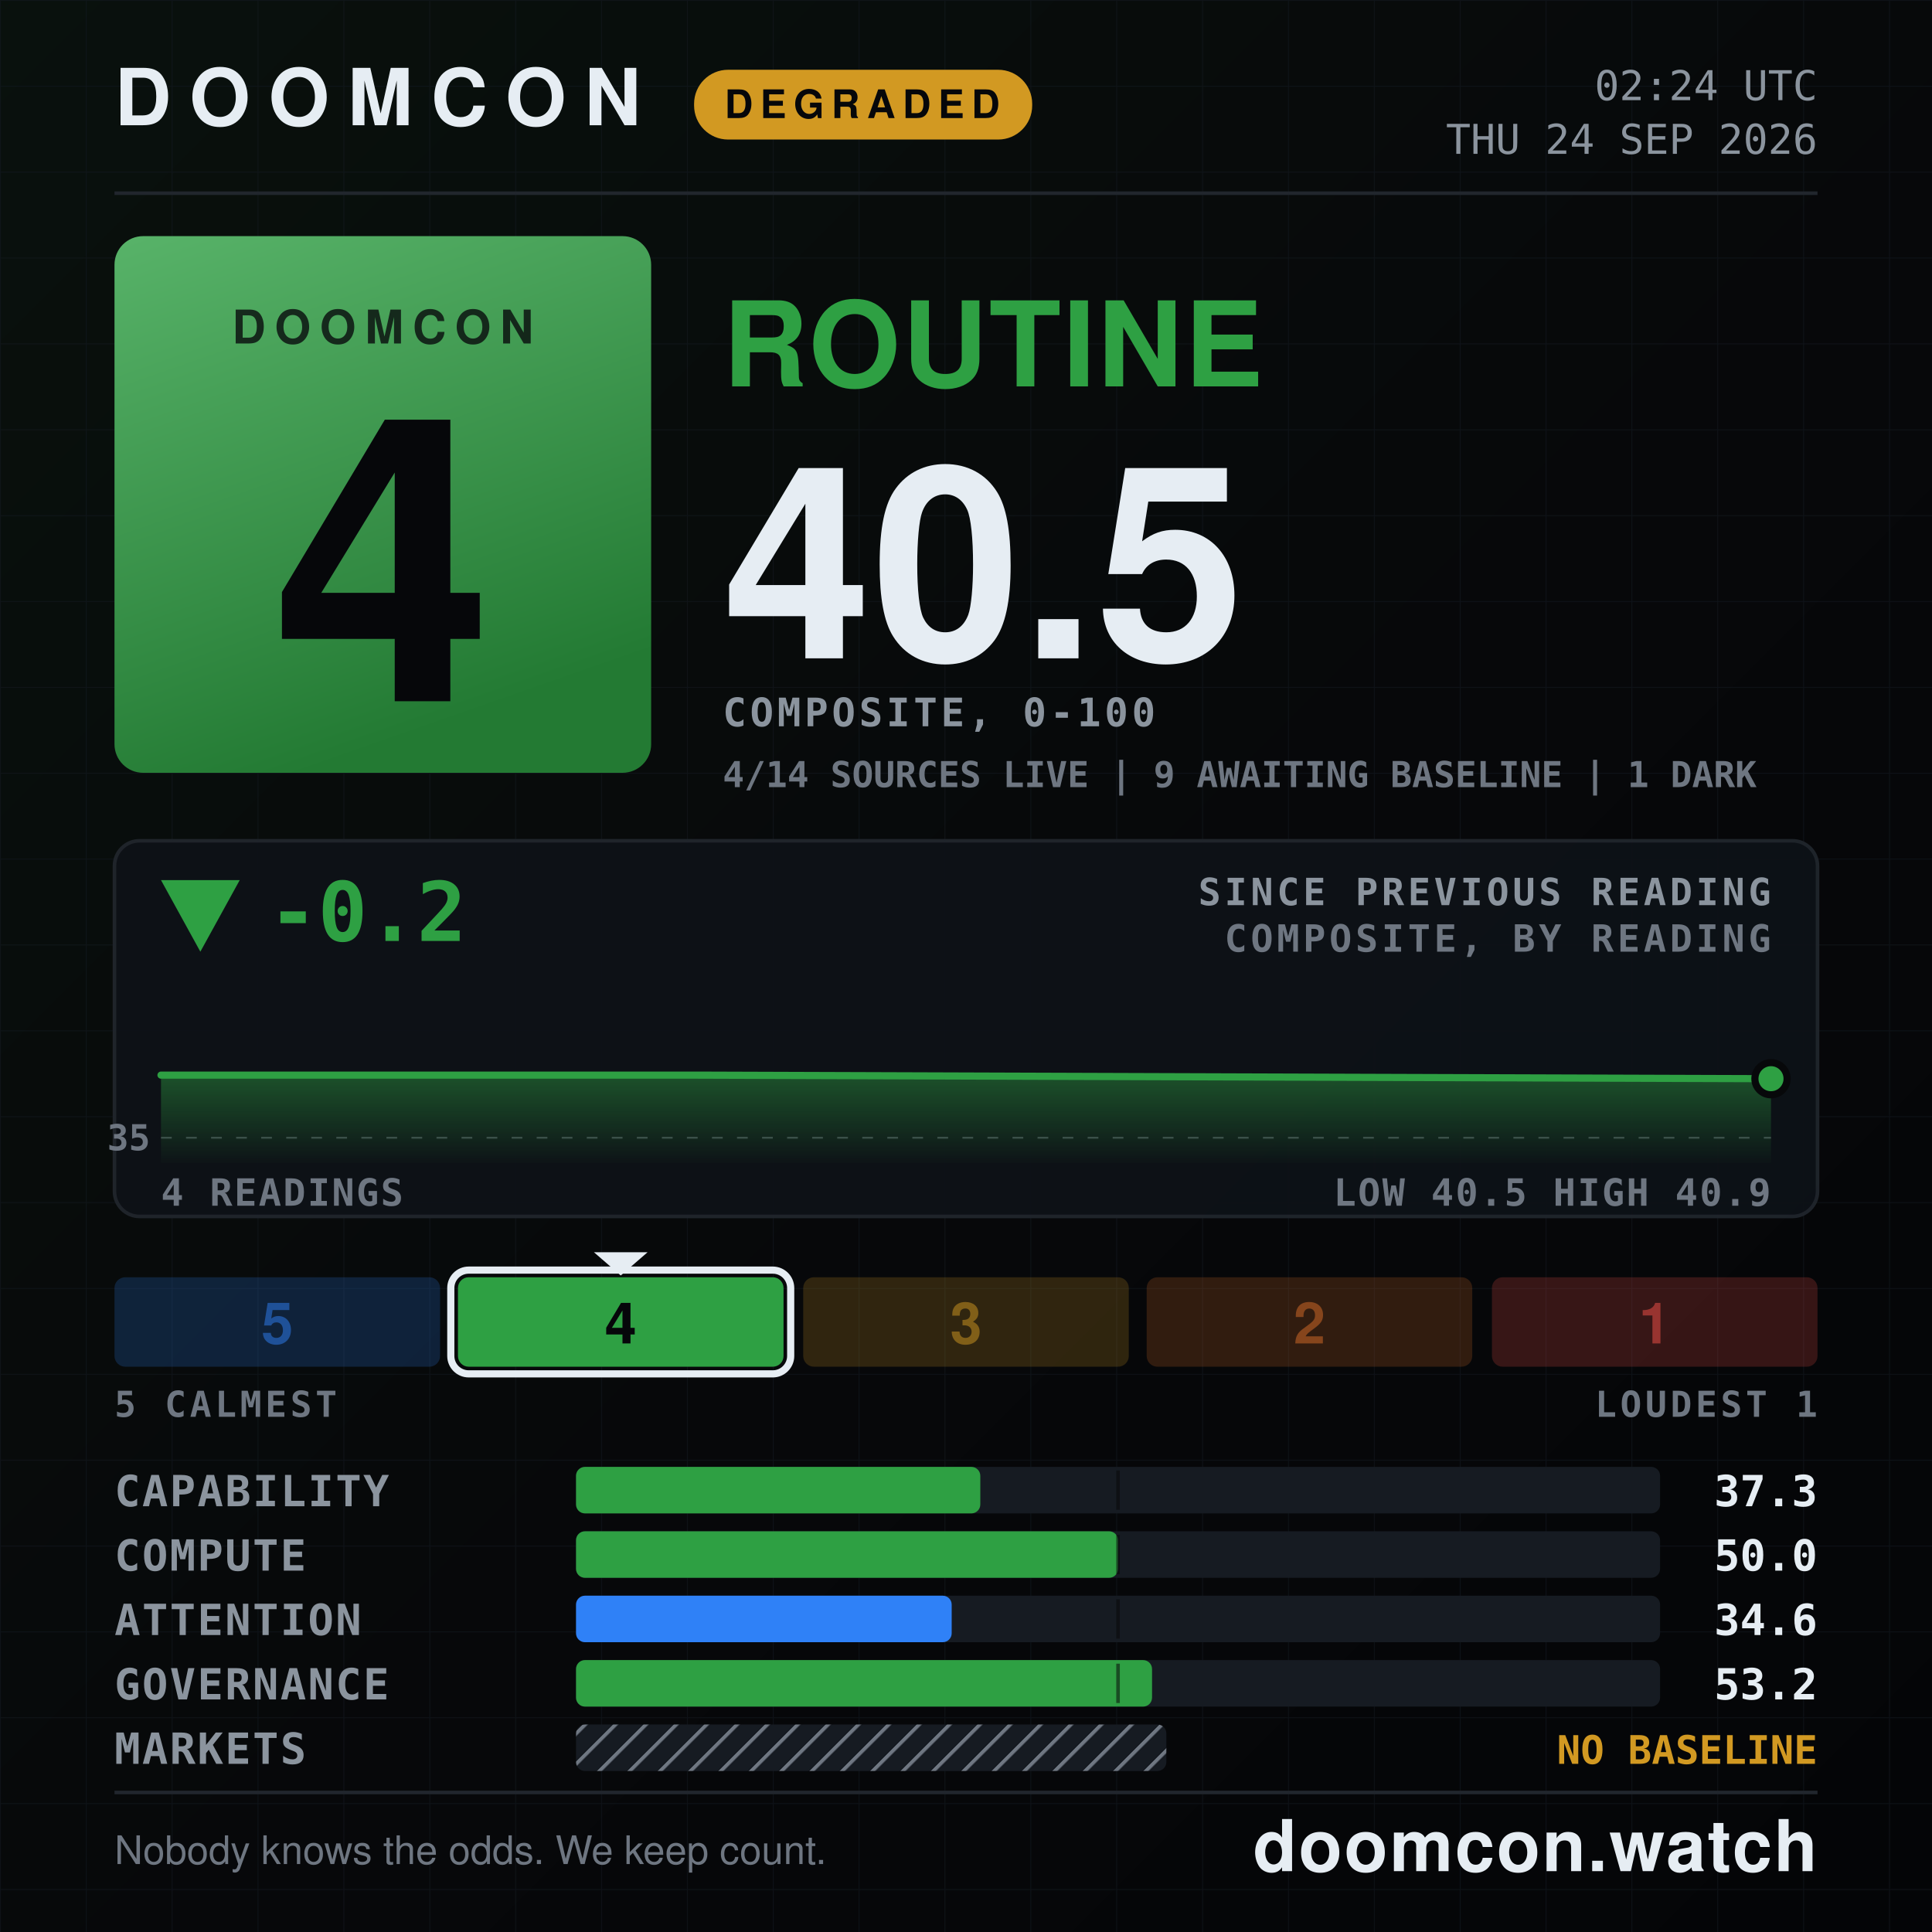
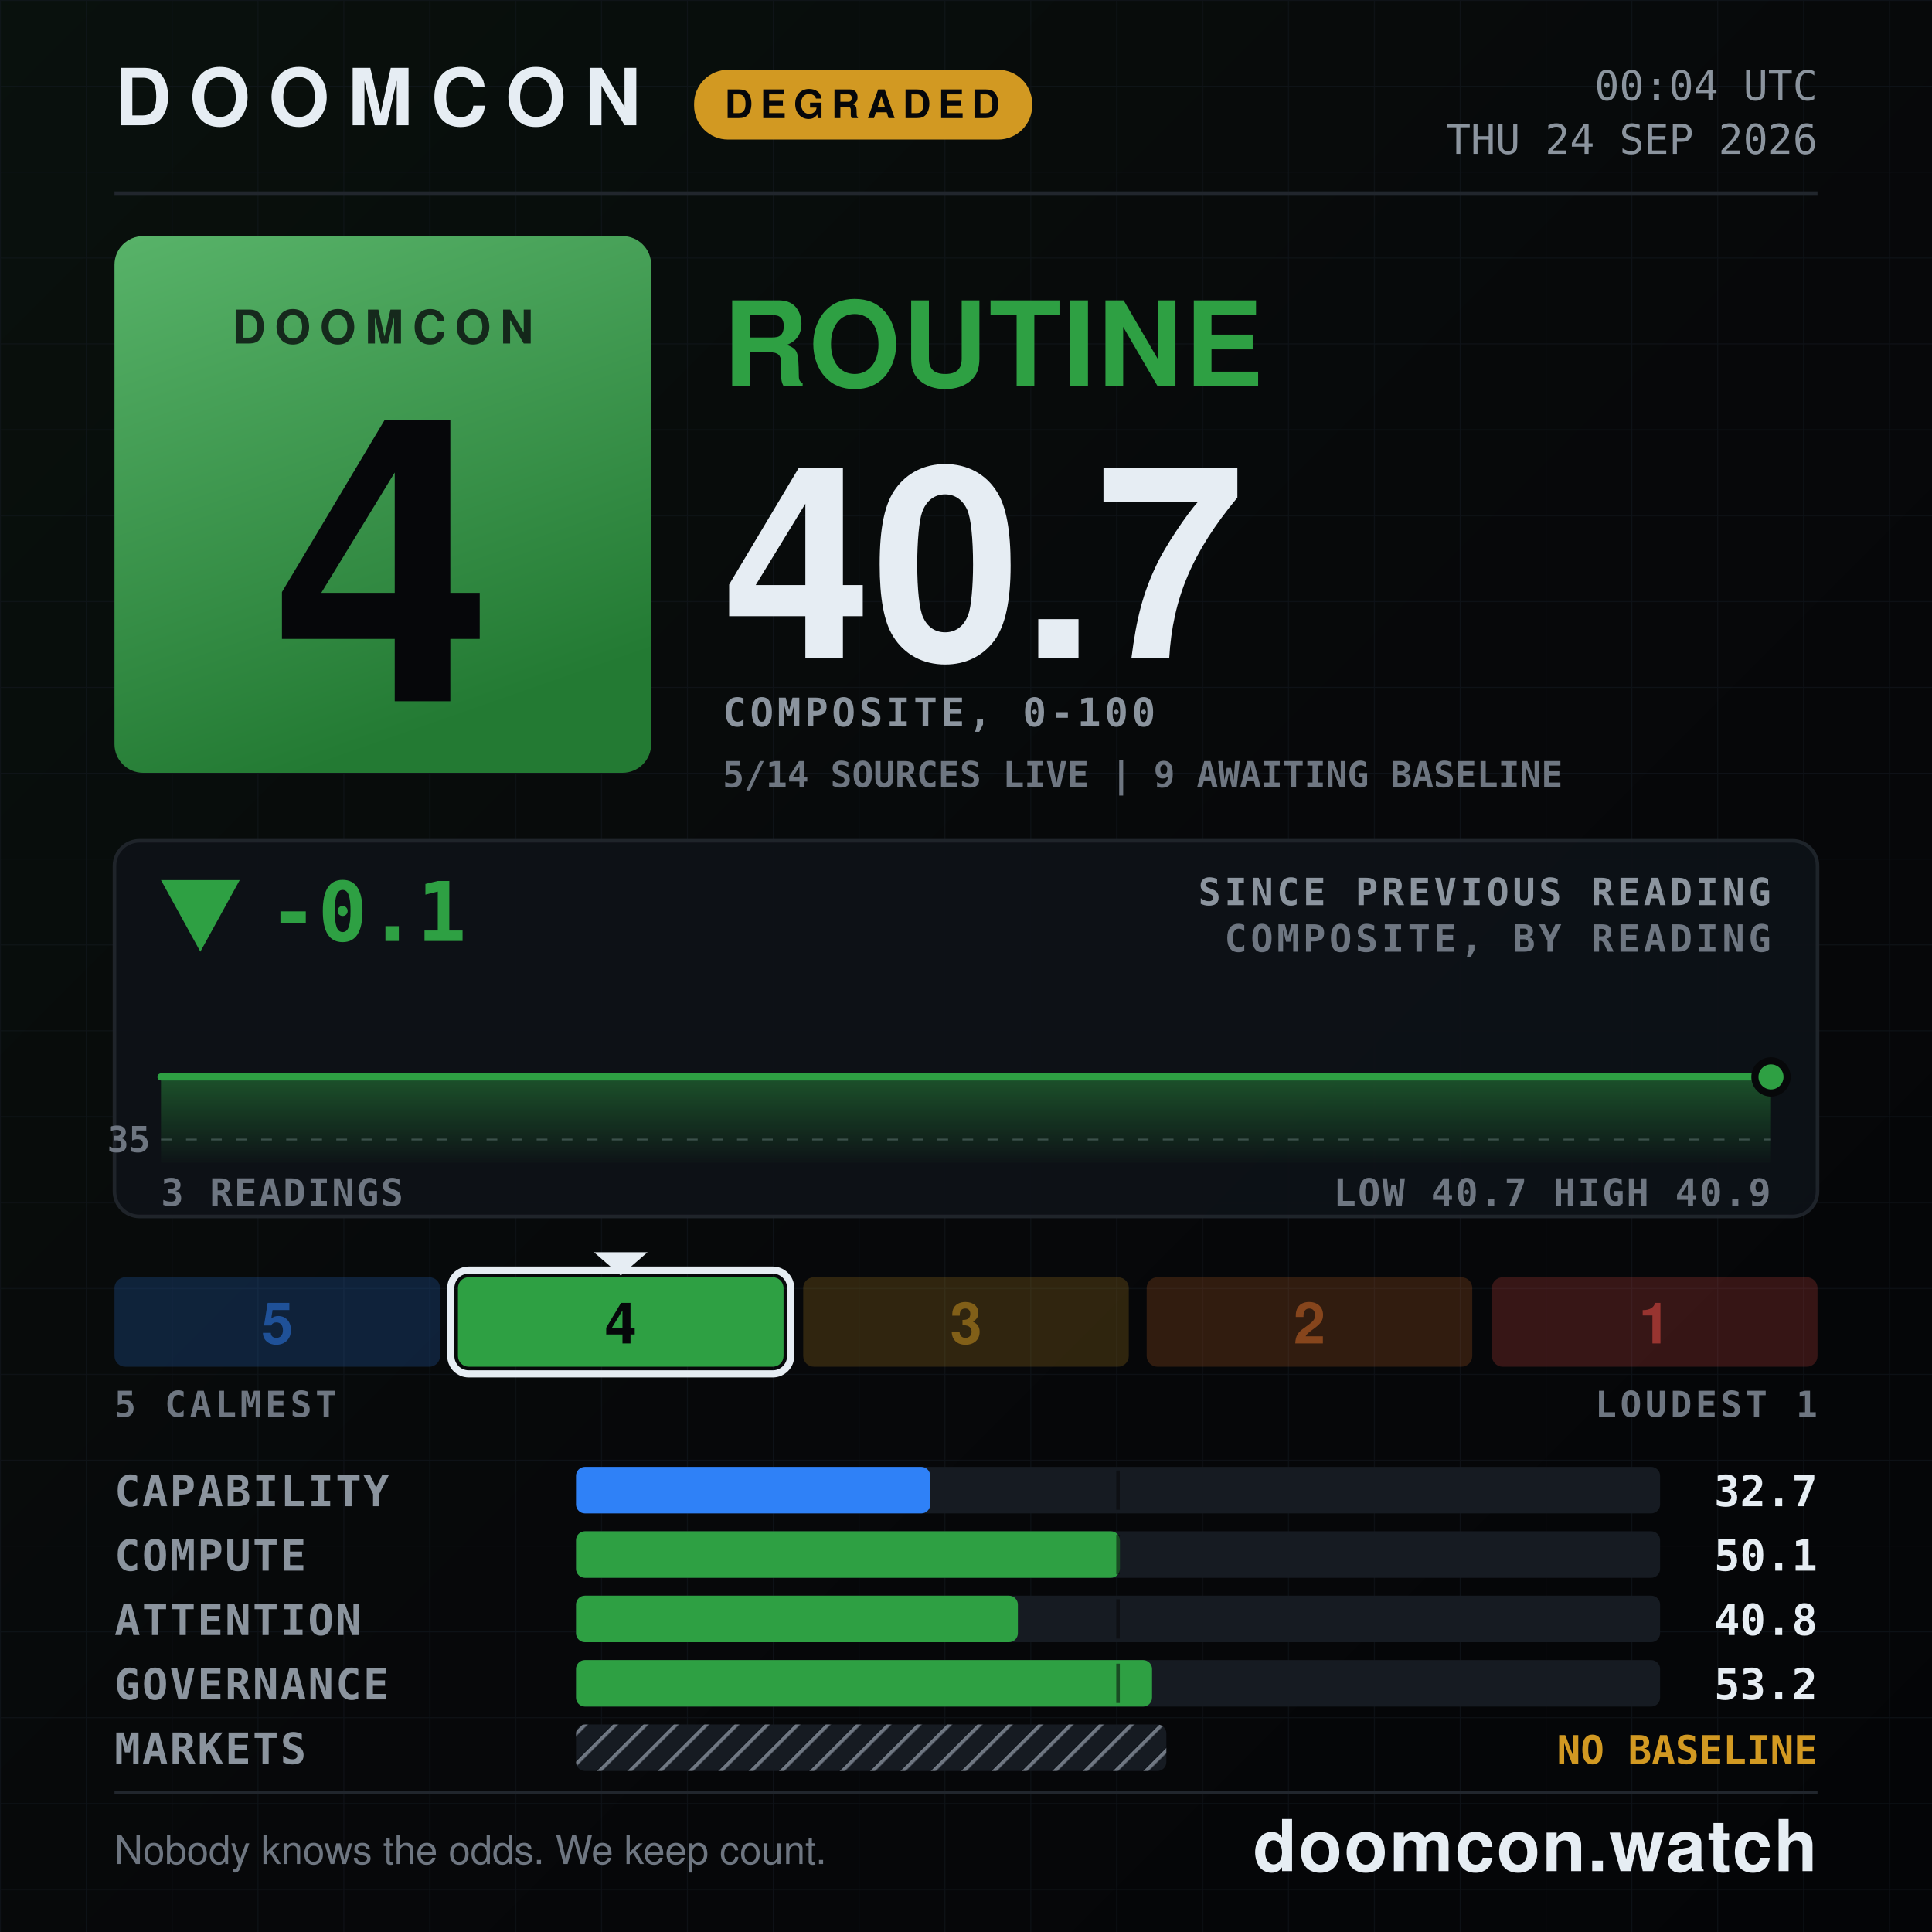
- <svg xmlns="http://www.w3.org/2000/svg" width="1080" height="1080" viewBox="0 0 1080 1080" role="img" aria-label="DOOMCON 4 ROUTINE — 40.5 of 100">
+ <svg xmlns="http://www.w3.org/2000/svg" width="1080" height="1080" viewBox="0 0 1080 1080" role="img" aria-label="DOOMCON 4 ROUTINE — 40.7 of 100">
  <defs>
    <pattern id="dark-hatch" width="12" height="12" patternUnits="userSpaceOnUse" patternTransform="rotate(45)">
      <rect width="12" height="12" fill="#161b22" />
      <line x1="0" y1="0" x2="0" y2="12" stroke="#6e7681" stroke-width="4" />
    </pattern>
    <pattern id="grid" width="48" height="48" patternUnits="userSpaceOnUse">
      <path d="M48 0H0V48" fill="none" stroke="#141a22" stroke-width="1" />
    </pattern>
    <linearGradient id="grad-bg" x1="0" y1="0" x2="1" y2="1">
      <stop offset="0" stop-color="#09110d" />
      <stop offset="0.55" stop-color="#07080a" />
      <stop offset="1" stop-color="#040507" />
    </linearGradient>
    <linearGradient id="grad-chip" x1="0" y1="0" x2="0.35" y2="1">
      <stop offset="0" stop-color="#58b369" />
      <stop offset="1" stop-color="#237a33" />
    </linearGradient>
    <linearGradient id="grad-spark" x1="0" y1="0" x2="0" y2="1">
      <stop offset="0" stop-color="#2ea043" stop-opacity="0.45" />
      <stop offset="1" stop-color="#2ea043" stop-opacity="0.02" />
    </linearGradient>
  </defs>
  <rect x="0" y="0" width="1080" height="1080" fill="url(#grad-bg)" />
  <rect x="0" y="0" width="1080" height="1080" fill="url(#grid)" opacity="0.55" />
  <text x="64" y="70" font-family="ui-sans-serif, system-ui, -apple-system, Segoe UI, Helvetica, Arial, sans-serif" font-size="44" font-weight="800" fill="#e6edf3" text-anchor="start" letter-spacing="10">DOOMCON</text>
  <rect x="388" y="39" width="189" height="39" fill="#d29922" rx="19" />
  <text x="482" y="66" font-family="ui-sans-serif, system-ui, -apple-system, Segoe UI, Helvetica, Arial, sans-serif" font-size="22" font-weight="800" fill="#06070a" text-anchor="middle" letter-spacing="4">DEGRADED</text>
-   <text x="1016" y="56" font-family="ui-monospace, SFMono-Regular, Menlo, DejaVu Sans Mono, Consolas, monospace" font-size="23" font-weight="500" fill="#8b949e" text-anchor="end">02:24 UTC</text>
+   <text x="1016" y="56" font-family="ui-monospace, SFMono-Regular, Menlo, DejaVu Sans Mono, Consolas, monospace" font-size="23" font-weight="500" fill="#8b949e" text-anchor="end">00:04 UTC</text>
  <text x="1016" y="86" font-family="ui-monospace, SFMono-Regular, Menlo, DejaVu Sans Mono, Consolas, monospace" font-size="23" font-weight="500" fill="#8b949e" text-anchor="end">THU 24 SEP 2026</text>
  <line x1="64" y1="108" x2="1016" y2="108" stroke="#21262d" stroke-width="2" />
  <rect x="64" y="132" width="300" height="300" fill="url(#grad-chip)" rx="16" />
  <text x="214" y="192" font-family="ui-sans-serif, system-ui, -apple-system, Segoe UI, Helvetica, Arial, sans-serif" font-size="26" font-weight="800" fill="#06070a" text-anchor="middle" letter-spacing="5" opacity="0.78">DOOMCON</text>
  <text x="214" y="392" font-family="ui-sans-serif, system-ui, -apple-system, Segoe UI, Helvetica, Arial, sans-serif" font-size="222" font-weight="800" fill="#06070a" text-anchor="middle">4</text>
  <text x="404" y="216" font-family="ui-sans-serif, system-ui, -apple-system, Segoe UI, Helvetica, Arial, sans-serif" font-size="66" font-weight="800" fill="#2ea043" text-anchor="start" letter-spacing="1">ROUTINE</text>
-   <text x="404" y="368" font-family="ui-sans-serif, system-ui, -apple-system, Segoe UI, Helvetica, Arial, sans-serif" font-size="150" font-weight="800" fill="#e6edf3" text-anchor="start">40.5</text>
+   <text x="404" y="368" font-family="ui-sans-serif, system-ui, -apple-system, Segoe UI, Helvetica, Arial, sans-serif" font-size="150" font-weight="800" fill="#e6edf3" text-anchor="start">40.7</text>
  <text x="404" y="406" font-family="ui-monospace, SFMono-Regular, Menlo, DejaVu Sans Mono, Consolas, monospace" font-size="22" font-weight="600" fill="#8b949e" text-anchor="start" letter-spacing="2">COMPOSITE, 0-100</text>
-   <text x="404" y="440" font-family="ui-monospace, SFMono-Regular, Menlo, DejaVu Sans Mono, Consolas, monospace" font-size="20" font-weight="600" fill="#6e7681" text-anchor="start">4/14 SOURCES LIVE  |  9 AWAITING BASELINE  |  1 DARK</text>
+   <text x="404" y="440" font-family="ui-monospace, SFMono-Regular, Menlo, DejaVu Sans Mono, Consolas, monospace" font-size="20" font-weight="600" fill="#6e7681" text-anchor="start">5/14 SOURCES LIVE  |  9 AWAITING BASELINE</text>
  <rect x="64" y="470" width="952" height="210" fill="#0d1117" rx="14" stroke="#21262d" stroke-width="2" opacity="0.92" />
  <polygon points="112,532 90,492 134,492" fill="#2ea043" />
-   <text x="150" y="526" font-family="ui-monospace, SFMono-Regular, Menlo, DejaVu Sans Mono, Consolas, monospace" font-size="46" font-weight="800" fill="#2ea043" text-anchor="start">-0.2</text>
+   <text x="150" y="526" font-family="ui-monospace, SFMono-Regular, Menlo, DejaVu Sans Mono, Consolas, monospace" font-size="46" font-weight="800" fill="#2ea043" text-anchor="start">-0.1</text>
  <text x="990" y="506" font-family="ui-monospace, SFMono-Regular, Menlo, DejaVu Sans Mono, Consolas, monospace" font-size="21" font-weight="600" fill="#8b949e" text-anchor="end" letter-spacing="2">SINCE PREVIOUS READING</text>
  <text x="990" y="532" font-family="ui-monospace, SFMono-Regular, Menlo, DejaVu Sans Mono, Consolas, monospace" font-size="21" font-weight="600" fill="#6e7681" text-anchor="end" letter-spacing="2">COMPOSITE, BY READING</text>
-   <line x1="90" y1="636" x2="990" y2="636" stroke="#6e7681" stroke-width="1" stroke-dasharray="6 8" opacity="0.5" />
-   <text x="84" y="643" font-family="ui-monospace, SFMono-Regular, Menlo, DejaVu Sans Mono, Consolas, monospace" font-size="20" font-weight="600" fill="#6e7681" text-anchor="end">35</text>
-   <path d="M90 601 L390 601 L690 602 L990 603 L990 650 L90 650 Z" fill="url(#grad-spark)" />
-   <path d="M90 601 L390 601 L690 602 L990 603" fill="none" stroke="#2ea043" stroke-width="4" stroke-linejoin="round" stroke-linecap="round" />
-   <circle cx="990" cy="603" r="9" fill="#2ea043" stroke="#07080a" stroke-width="4" />
-   <text x="90" y="674" font-family="ui-monospace, SFMono-Regular, Menlo, DejaVu Sans Mono, Consolas, monospace" font-size="21" font-weight="600" fill="#6e7681" text-anchor="start" letter-spacing="1">4 READINGS</text>
-   <text x="990" y="674" font-family="ui-monospace, SFMono-Regular, Menlo, DejaVu Sans Mono, Consolas, monospace" font-size="21" font-weight="600" fill="#6e7681" text-anchor="end" letter-spacing="1">LOW 40.5  HIGH 40.9</text>
+   <line x1="90" y1="637" x2="990" y2="637" stroke="#6e7681" stroke-width="1" stroke-dasharray="6 8" opacity="0.5" />
+   <text x="84" y="644" font-family="ui-monospace, SFMono-Regular, Menlo, DejaVu Sans Mono, Consolas, monospace" font-size="20" font-weight="600" fill="#6e7681" text-anchor="end">35</text>
+   <path d="M90 602 L540 602 L990 602 L990 650 L90 650 Z" fill="url(#grad-spark)" />
+   <path d="M90 602 L540 602 L990 602" fill="none" stroke="#2ea043" stroke-width="4" stroke-linejoin="round" stroke-linecap="round" />
+   <circle cx="990" cy="602" r="9" fill="#2ea043" stroke="#07080a" stroke-width="4" />
+   <text x="90" y="674" font-family="ui-monospace, SFMono-Regular, Menlo, DejaVu Sans Mono, Consolas, monospace" font-size="21" font-weight="600" fill="#6e7681" text-anchor="start" letter-spacing="1">3 READINGS</text>
+   <text x="990" y="674" font-family="ui-monospace, SFMono-Regular, Menlo, DejaVu Sans Mono, Consolas, monospace" font-size="21" font-weight="600" fill="#6e7681" text-anchor="end" letter-spacing="1">LOW 40.7  HIGH 40.9</text>
  <rect x="64" y="714" width="182" height="50" fill="#2f81f7" rx="6" opacity="0.2" />
  <text x="155" y="751" font-family="ui-sans-serif, system-ui, -apple-system, Segoe UI, Helvetica, Arial, sans-serif" font-size="32" font-weight="800" fill="#1f5198" text-anchor="middle">5</text>
  <rect x="256" y="714" width="182" height="50" fill="#2ea043" rx="6" opacity="1" />
  <rect x="252" y="710" width="190" height="58" fill="none" rx="10" stroke="#e6edf3" stroke-width="4" />
  <polygon points="332,700 362,700 347,713" fill="#e6edf3" />
  <text x="347" y="751" font-family="ui-sans-serif, system-ui, -apple-system, Segoe UI, Helvetica, Arial, sans-serif" font-size="32" font-weight="800" fill="#06070a" text-anchor="middle">4</text>
  <rect x="449" y="714" width="182" height="50" fill="#d29922" rx="6" opacity="0.2" />
  <text x="540" y="751" font-family="ui-sans-serif, system-ui, -apple-system, Segoe UI, Helvetica, Arial, sans-serif" font-size="32" font-weight="800" fill="#815f18" text-anchor="middle">3</text>
  <rect x="641" y="714" width="182" height="50" fill="#db6d28" rx="6" opacity="0.2" />
  <text x="732" y="751" font-family="ui-sans-serif, system-ui, -apple-system, Segoe UI, Helvetica, Arial, sans-serif" font-size="32" font-weight="800" fill="#86451c" text-anchor="middle">2</text>
  <rect x="834" y="714" width="182" height="50" fill="#f85149" rx="6" opacity="0.2" />
  <text x="925" y="751" font-family="ui-sans-serif, system-ui, -apple-system, Segoe UI, Helvetica, Arial, sans-serif" font-size="32" font-weight="800" fill="#983430" text-anchor="middle">1</text>
  <text x="64" y="792" font-family="ui-monospace, SFMono-Regular, Menlo, DejaVu Sans Mono, Consolas, monospace" font-size="20" font-weight="600" fill="#6e7681" text-anchor="start" letter-spacing="2">5 CALMEST</text>
  <text x="1016" y="792" font-family="ui-monospace, SFMono-Regular, Menlo, DejaVu Sans Mono, Consolas, monospace" font-size="20" font-weight="600" fill="#6e7681" text-anchor="end" letter-spacing="2">LOUDEST 1</text>
  <text x="64" y="842" font-family="ui-monospace, SFMono-Regular, Menlo, DejaVu Sans Mono, Consolas, monospace" font-size="24" font-weight="600" fill="#8b949e" text-anchor="start" letter-spacing="1">CAPABILITY</text>
  <rect x="322" y="820" width="606" height="26" fill="#161b22" rx="5" />
-   <rect x="322" y="820" width="226" height="26" fill="#2ea043" rx="5" />
+   <rect x="322" y="820" width="198" height="26" fill="#2f81f7" rx="5" />
  <line x1="625" y1="822" x2="625" y2="844" stroke="#07080a" stroke-width="2" opacity="0.55" />
-   <text x="1016" y="842" font-family="ui-monospace, SFMono-Regular, Menlo, DejaVu Sans Mono, Consolas, monospace" font-size="24" font-weight="700" fill="#e6edf3" text-anchor="end">37.3</text>
+   <text x="1016" y="842" font-family="ui-monospace, SFMono-Regular, Menlo, DejaVu Sans Mono, Consolas, monospace" font-size="24" font-weight="700" fill="#e6edf3" text-anchor="end">32.7</text>
  <text x="64" y="878" font-family="ui-monospace, SFMono-Regular, Menlo, DejaVu Sans Mono, Consolas, monospace" font-size="24" font-weight="600" fill="#8b949e" text-anchor="start" letter-spacing="1">COMPUTE</text>
  <rect x="322" y="856" width="606" height="26" fill="#161b22" rx="5" />
-   <rect x="322" y="856" width="303" height="26" fill="#2ea043" rx="5" />
+   <rect x="322" y="856" width="304" height="26" fill="#2ea043" rx="5" />
  <line x1="625" y1="858" x2="625" y2="880" stroke="#07080a" stroke-width="2" opacity="0.55" />
-   <text x="1016" y="878" font-family="ui-monospace, SFMono-Regular, Menlo, DejaVu Sans Mono, Consolas, monospace" font-size="24" font-weight="700" fill="#e6edf3" text-anchor="end">50.0</text>
+   <text x="1016" y="878" font-family="ui-monospace, SFMono-Regular, Menlo, DejaVu Sans Mono, Consolas, monospace" font-size="24" font-weight="700" fill="#e6edf3" text-anchor="end">50.1</text>
  <text x="64" y="914" font-family="ui-monospace, SFMono-Regular, Menlo, DejaVu Sans Mono, Consolas, monospace" font-size="24" font-weight="600" fill="#8b949e" text-anchor="start" letter-spacing="1">ATTENTION</text>
  <rect x="322" y="892" width="606" height="26" fill="#161b22" rx="5" />
-   <rect x="322" y="892" width="210" height="26" fill="#2f81f7" rx="5" />
+   <rect x="322" y="892" width="247" height="26" fill="#2ea043" rx="5" />
  <line x1="625" y1="894" x2="625" y2="916" stroke="#07080a" stroke-width="2" opacity="0.55" />
-   <text x="1016" y="914" font-family="ui-monospace, SFMono-Regular, Menlo, DejaVu Sans Mono, Consolas, monospace" font-size="24" font-weight="700" fill="#e6edf3" text-anchor="end">34.6</text>
+   <text x="1016" y="914" font-family="ui-monospace, SFMono-Regular, Menlo, DejaVu Sans Mono, Consolas, monospace" font-size="24" font-weight="700" fill="#e6edf3" text-anchor="end">40.8</text>
  <text x="64" y="950" font-family="ui-monospace, SFMono-Regular, Menlo, DejaVu Sans Mono, Consolas, monospace" font-size="24" font-weight="600" fill="#8b949e" text-anchor="start" letter-spacing="1">GOVERNANCE</text>
  <rect x="322" y="928" width="606" height="26" fill="#161b22" rx="5" />
  <rect x="322" y="928" width="322" height="26" fill="#2ea043" rx="5" />
  <line x1="625" y1="930" x2="625" y2="952" stroke="#07080a" stroke-width="2" opacity="0.55" />
  <text x="1016" y="950" font-family="ui-monospace, SFMono-Regular, Menlo, DejaVu Sans Mono, Consolas, monospace" font-size="24" font-weight="700" fill="#e6edf3" text-anchor="end">53.2</text>
  <text x="64" y="986" font-family="ui-monospace, SFMono-Regular, Menlo, DejaVu Sans Mono, Consolas, monospace" font-size="24" font-weight="600" fill="#8b949e" text-anchor="start" letter-spacing="1">MARKETS</text>
  <rect x="322" y="964" width="330" height="26" fill="url(#dark-hatch)" rx="5" />
  <text x="1016" y="986" font-family="ui-monospace, SFMono-Regular, Menlo, DejaVu Sans Mono, Consolas, monospace" font-size="22" font-weight="800" fill="#d29922" text-anchor="end">NO BASELINE</text>
  <line x1="64" y1="1002" x2="1016" y2="1002" stroke="#21262d" stroke-width="2" />
  <text x="64" y="1042" font-family="ui-sans-serif, system-ui, -apple-system, Segoe UI, Helvetica, Arial, sans-serif" font-size="22" font-weight="500" fill="#6e7681" text-anchor="start">Nobody knows the odds. We keep count.</text>
  <text x="1016" y="1046" font-family="ui-sans-serif, system-ui, -apple-system, Segoe UI, Helvetica, Arial, sans-serif" font-size="40" font-weight="800" fill="#e6edf3" text-anchor="end" letter-spacing="1">doomcon.watch</text>
</svg>
